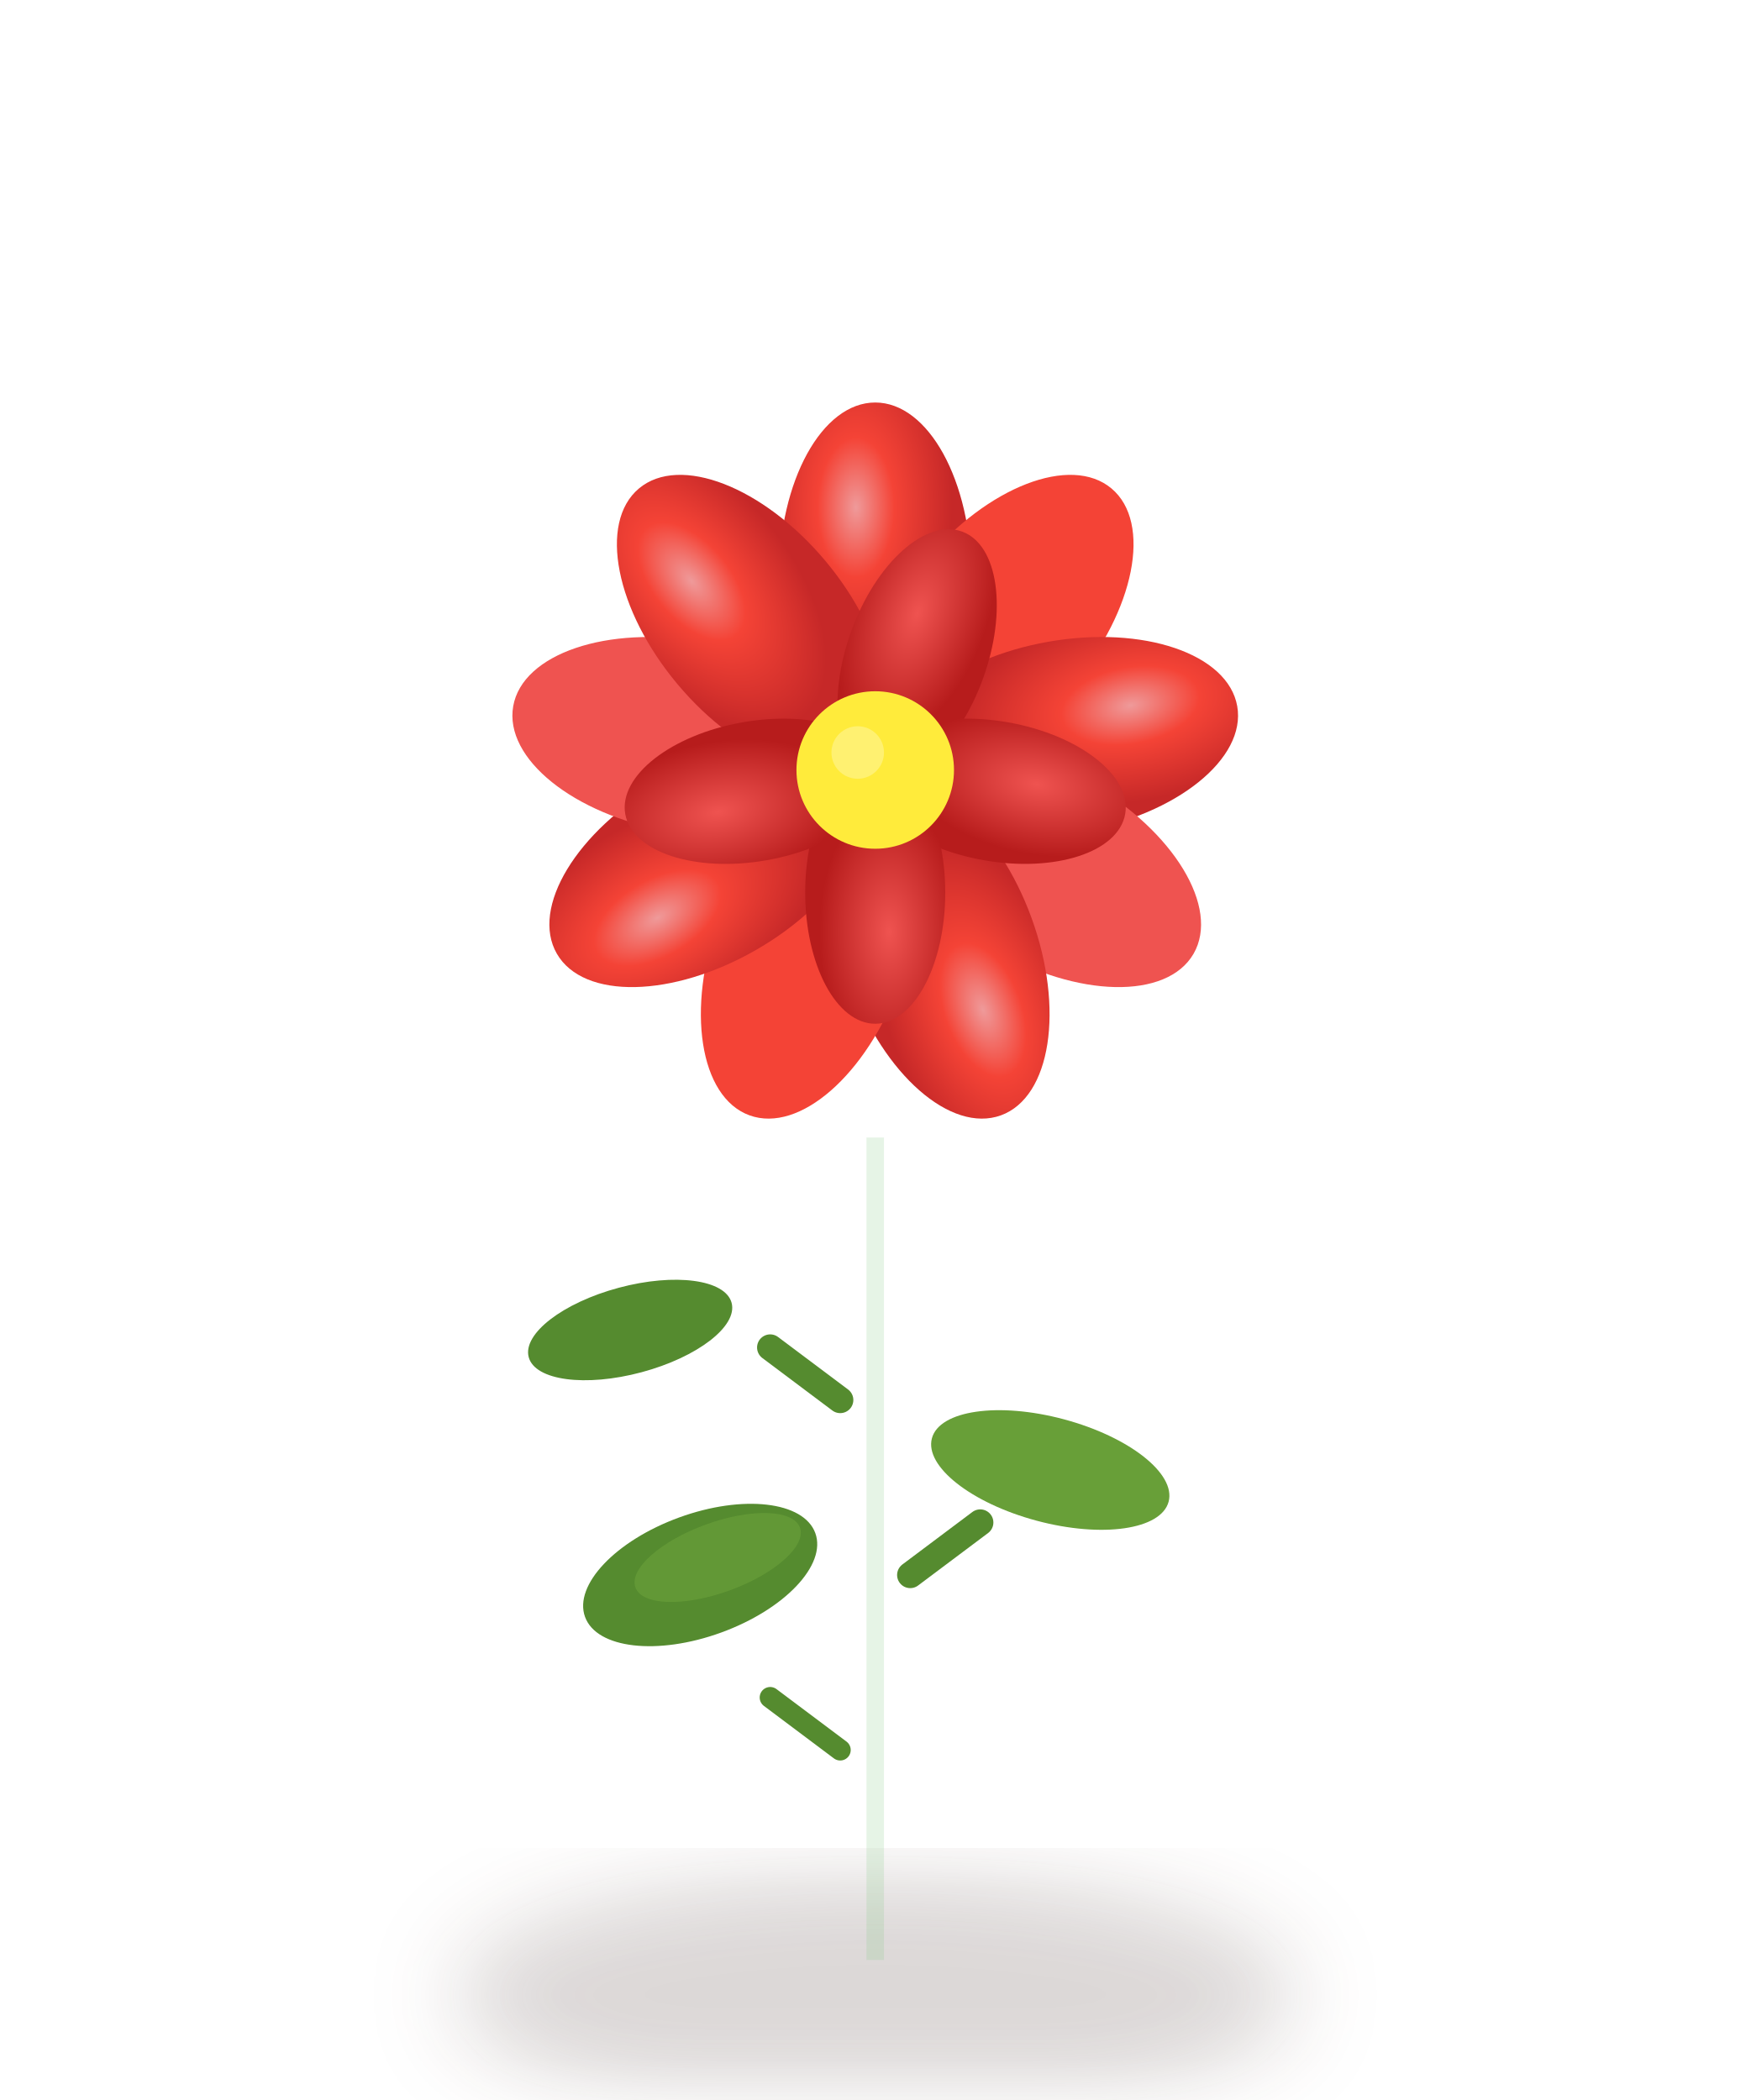
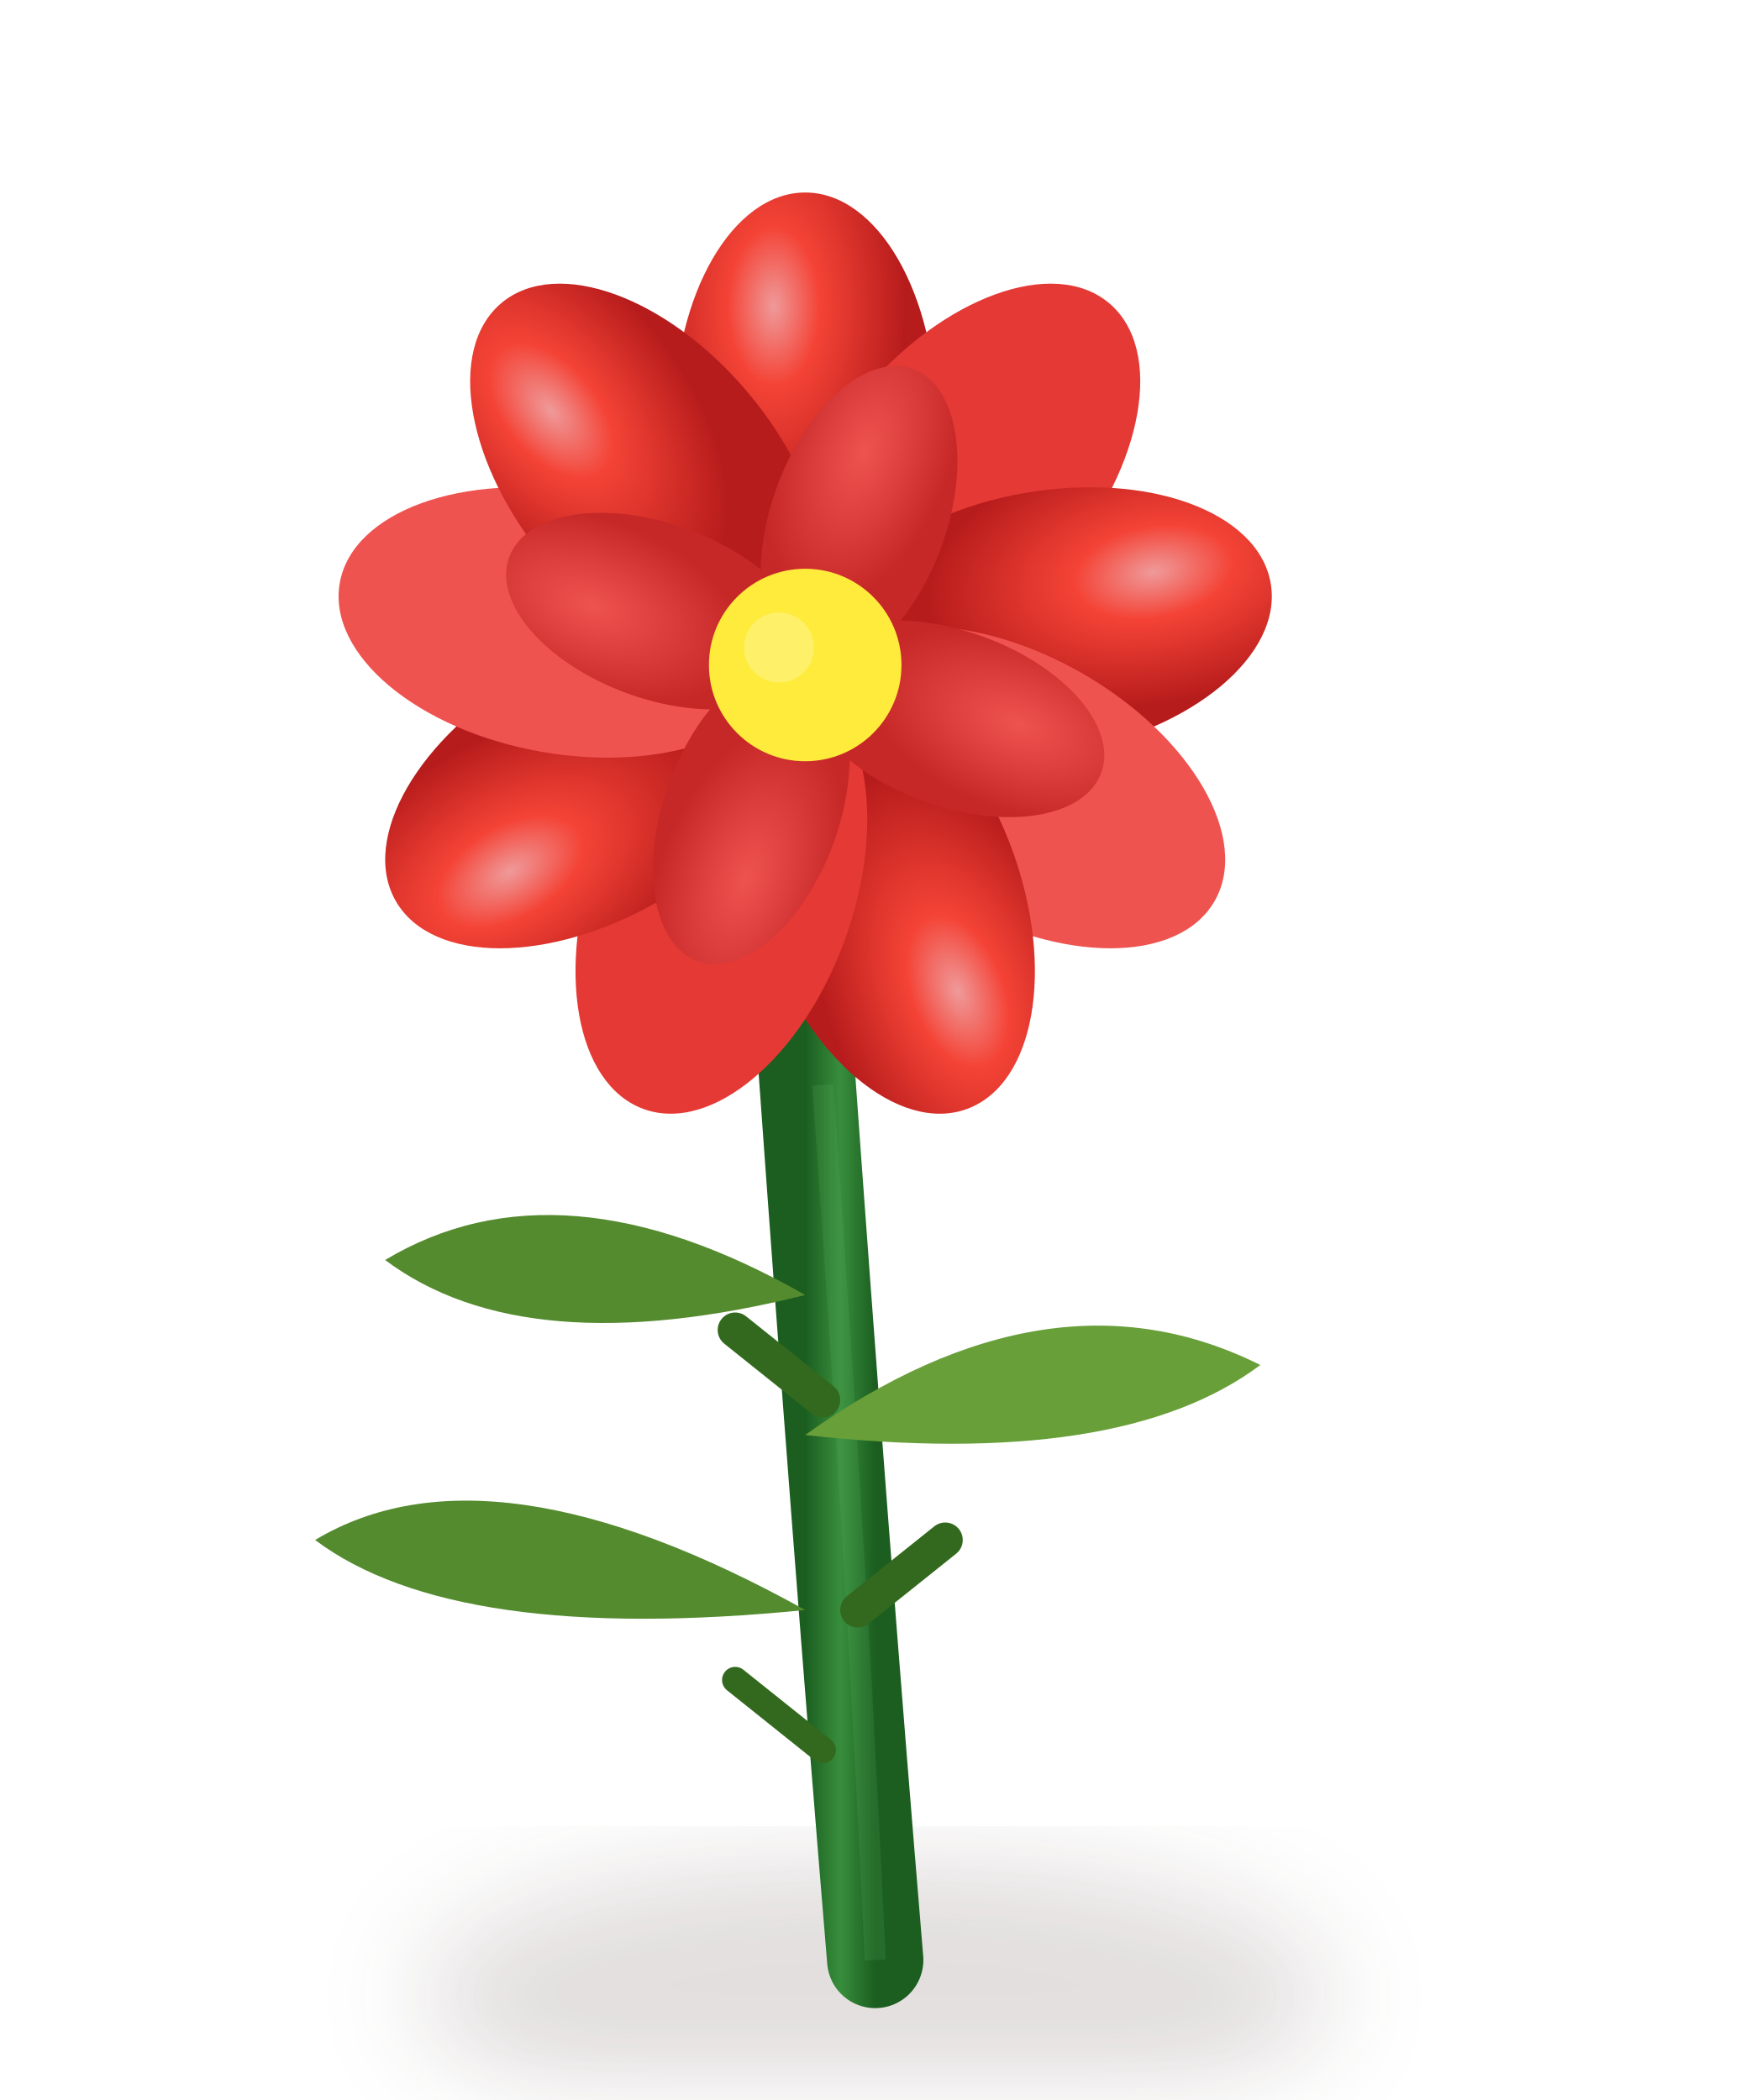
<svg xmlns="http://www.w3.org/2000/svg" viewBox="0 0 100 120">
  <defs>
-     <linearGradient id="stG" x1="0" y1="0" x2="1" y2="0">
-       <stop offset="0%" stop-color="#2E7D32" />
-       <stop offset="50%" stop-color="#4CAF50" />
-       <stop offset="100%" stop-color="#2E7D32" />
-     </linearGradient>
-     <radialGradient id="pG" cx="40%" cy="30%">
+     <radialGradient id="pG" cx="38%" cy="25%">
      <stop offset="0%" stop-color="#EF9A9A" />
-       <stop offset="40%" stop-color="#F44336" />
+       <stop offset="35%" stop-color="#F44336" />
+       <stop offset="100%" stop-color="#B71C1C" />
+     </radialGradient>
+     <radialGradient id="iG" cx="40%" cy="30%">
+       <stop offset="0%" stop-color="#EF5350" />
      <stop offset="100%" stop-color="#C62828" />
    </radialGradient>
-     <radialGradient id="ipG" cx="40%" cy="35%">
-       <stop offset="0%" stop-color="#EF5350" />
-       <stop offset="100%" stop-color="#B71C1C" />
-     </radialGradient>
-     <filter id="sh">
-       <feGaussianBlur stdDeviation="2.5" />
+     <linearGradient id="sG" x1="0" y1="0" x2="1" y2="0">
+       <stop offset="0%" stop-color="#1B5E20" />
+       <stop offset="50%" stop-color="#388E3C" />
+       <stop offset="100%" stop-color="#1B5E20" />
+     </linearGradient>
+     <filter id="s">
+       <feGaussianBlur stdDeviation="3" />
    </filter>
  </defs>
-   <ellipse cx="50" cy="114" rx="24" ry="7" fill="#3E2723" opacity="0.18" filter="url(#sh)" />
-   <path d="M50 112 Q50 90 50 62" stroke="url(#stG)" stroke-width="4.5" fill="none" stroke-linecap="round" />
-   <path d="M50 112 Q50 92 50 65" stroke="#81C784" stroke-width="1" fill="none" opacity="0.2" />
-   <path d="M48 80 L44 77" stroke="#558B2F" stroke-width="1.5" fill="none" stroke-linecap="round" />
-   <path d="M52 90 L56 87" stroke="#558B2F" stroke-width="1.5" fill="none" stroke-linecap="round" />
-   <path d="M48 100 L44 97" stroke="#558B2F" stroke-width="1.2" fill="none" stroke-linecap="round" />
-   <ellipse cx="40" cy="90" rx="7" ry="3.5" fill="#558B2F" transform="rotate(-20 40 90)" />
-   <ellipse cx="41" cy="89" rx="5" ry="2" fill="#7CB342" opacity="0.35" transform="rotate(-20 41 89)" />
-   <ellipse cx="60" cy="84" rx="7" ry="3" fill="#689F38" transform="rotate(15 60 84)" />
-   <ellipse cx="36" cy="76" rx="6" ry="2.5" fill="#558B2F" transform="rotate(-15 36 76)" />
-   <g transform="translate(50, 44)">
-     <ellipse cx="0" cy="-11" rx="5.5" ry="10" fill="url(#pG)" transform="rotate(0 0 0)" />
-     <ellipse cx="0" cy="-11" rx="5.5" ry="10" fill="#F44336" transform="rotate(40 0 0)" />
-     <ellipse cx="0" cy="-11" rx="5.5" ry="10" fill="url(#pG)" transform="rotate(80 0 0)" />
-     <ellipse cx="0" cy="-11" rx="5.5" ry="10" fill="#EF5350" transform="rotate(120 0 0)" />
-     <ellipse cx="0" cy="-11" rx="5.5" ry="10" fill="url(#pG)" transform="rotate(160 0 0)" />
-     <ellipse cx="0" cy="-11" rx="5.5" ry="10" fill="#F44336" transform="rotate(200 0 0)" />
-     <ellipse cx="0" cy="-11" rx="5.5" ry="10" fill="url(#pG)" transform="rotate(240 0 0)" />
-     <ellipse cx="0" cy="-11" rx="5.5" ry="10" fill="#EF5350" transform="rotate(280 0 0)" />
-     <ellipse cx="0" cy="-11" rx="5.5" ry="10" fill="url(#pG)" transform="rotate(320 0 0)" />
-     <ellipse cx="0" cy="-7" rx="4" ry="7.5" fill="url(#ipG)" transform="rotate(20 0 0)" />
-     <ellipse cx="0" cy="-7" rx="4" ry="7.5" fill="url(#ipG)" transform="rotate(100 0 0)" />
-     <ellipse cx="0" cy="-7" rx="4" ry="7.5" fill="url(#ipG)" transform="rotate(180 0 0)" />
-     <ellipse cx="0" cy="-7" rx="4" ry="7.5" fill="url(#ipG)" transform="rotate(260 0 0)" />
-     <circle cx="0" cy="0" r="4.5" fill="#FFEB3B" />
-     <circle cx="-1" cy="-1" r="1.5" fill="#FFF9C4" opacity="0.4" />
+   <ellipse cx="50" cy="114" rx="26" ry="8" fill="#3E2723" opacity="0.15" filter="url(#s)" />
+   <path d="M50 112 Q48 88 46 60" stroke="url(#sG)" stroke-width="5.5" fill="none" stroke-linecap="round" />
+   <path d="M50 112 Q49 90 47 62" stroke="#66BB6A" stroke-width="1.2" fill="none" opacity="0.15" />
+   <path d="M47 80 L42 76" stroke="#33691E" stroke-width="2" fill="none" stroke-linecap="round" />
+   <path d="M49 92 L54 88" stroke="#33691E" stroke-width="2" fill="none" stroke-linecap="round" />
+   <path d="M47 100 L42 96" stroke="#33691E" stroke-width="1.5" fill="none" stroke-linecap="round" />
+   <path d="M46 92 Q28 82 18 88 Q26 94 46 92Z" fill="#558B2F" />
+   <path d="M46 82 Q60 72 72 78 Q64 84 46 82Z" fill="#689F38" />
+   <path d="M46 74 Q32 66 22 72 Q30 78 46 74Z" fill="#558B2F" />
+   <g transform="translate(46, 38)">
+     <ellipse cx="0" cy="-14" rx="7.5" ry="13" fill="url(#pG)" transform="rotate(0 0 0)" />
+     <ellipse cx="0" cy="-14" rx="7.5" ry="13" fill="#E53935" transform="rotate(40 0 0)" />
+     <ellipse cx="0" cy="-14" rx="7.5" ry="13" fill="url(#pG)" transform="rotate(80 0 0)" />
+     <ellipse cx="0" cy="-14" rx="7.5" ry="13" fill="#EF5350" transform="rotate(120 0 0)" />
+     <ellipse cx="0" cy="-14" rx="7.5" ry="13" fill="url(#pG)" transform="rotate(160 0 0)" />
+     <ellipse cx="0" cy="-14" rx="7.5" ry="13" fill="#E53935" transform="rotate(200 0 0)" />
+     <ellipse cx="0" cy="-14" rx="7.5" ry="13" fill="url(#pG)" transform="rotate(240 0 0)" />
+     <ellipse cx="0" cy="-14" rx="7.5" ry="13" fill="#EF5350" transform="rotate(280 0 0)" />
+     <ellipse cx="0" cy="-14" rx="7.5" ry="13" fill="url(#pG)" transform="rotate(320 0 0)" />
+     <ellipse cx="0" cy="-9" rx="5" ry="9" fill="url(#iG)" transform="rotate(20 0 0)" />
+     <ellipse cx="0" cy="-9" rx="5" ry="9" fill="url(#iG)" transform="rotate(110 0 0)" />
+     <ellipse cx="0" cy="-9" rx="5" ry="9" fill="url(#iG)" transform="rotate(200 0 0)" />
+     <ellipse cx="0" cy="-9" rx="5" ry="9" fill="url(#iG)" transform="rotate(290 0 0)" />
+     <circle cx="0" cy="0" r="5.5" fill="#FFEB3B" />
+     <circle cx="-1.5" cy="-1" r="2" fill="#FFF9C4" opacity="0.35" />
  </g>
</svg>
